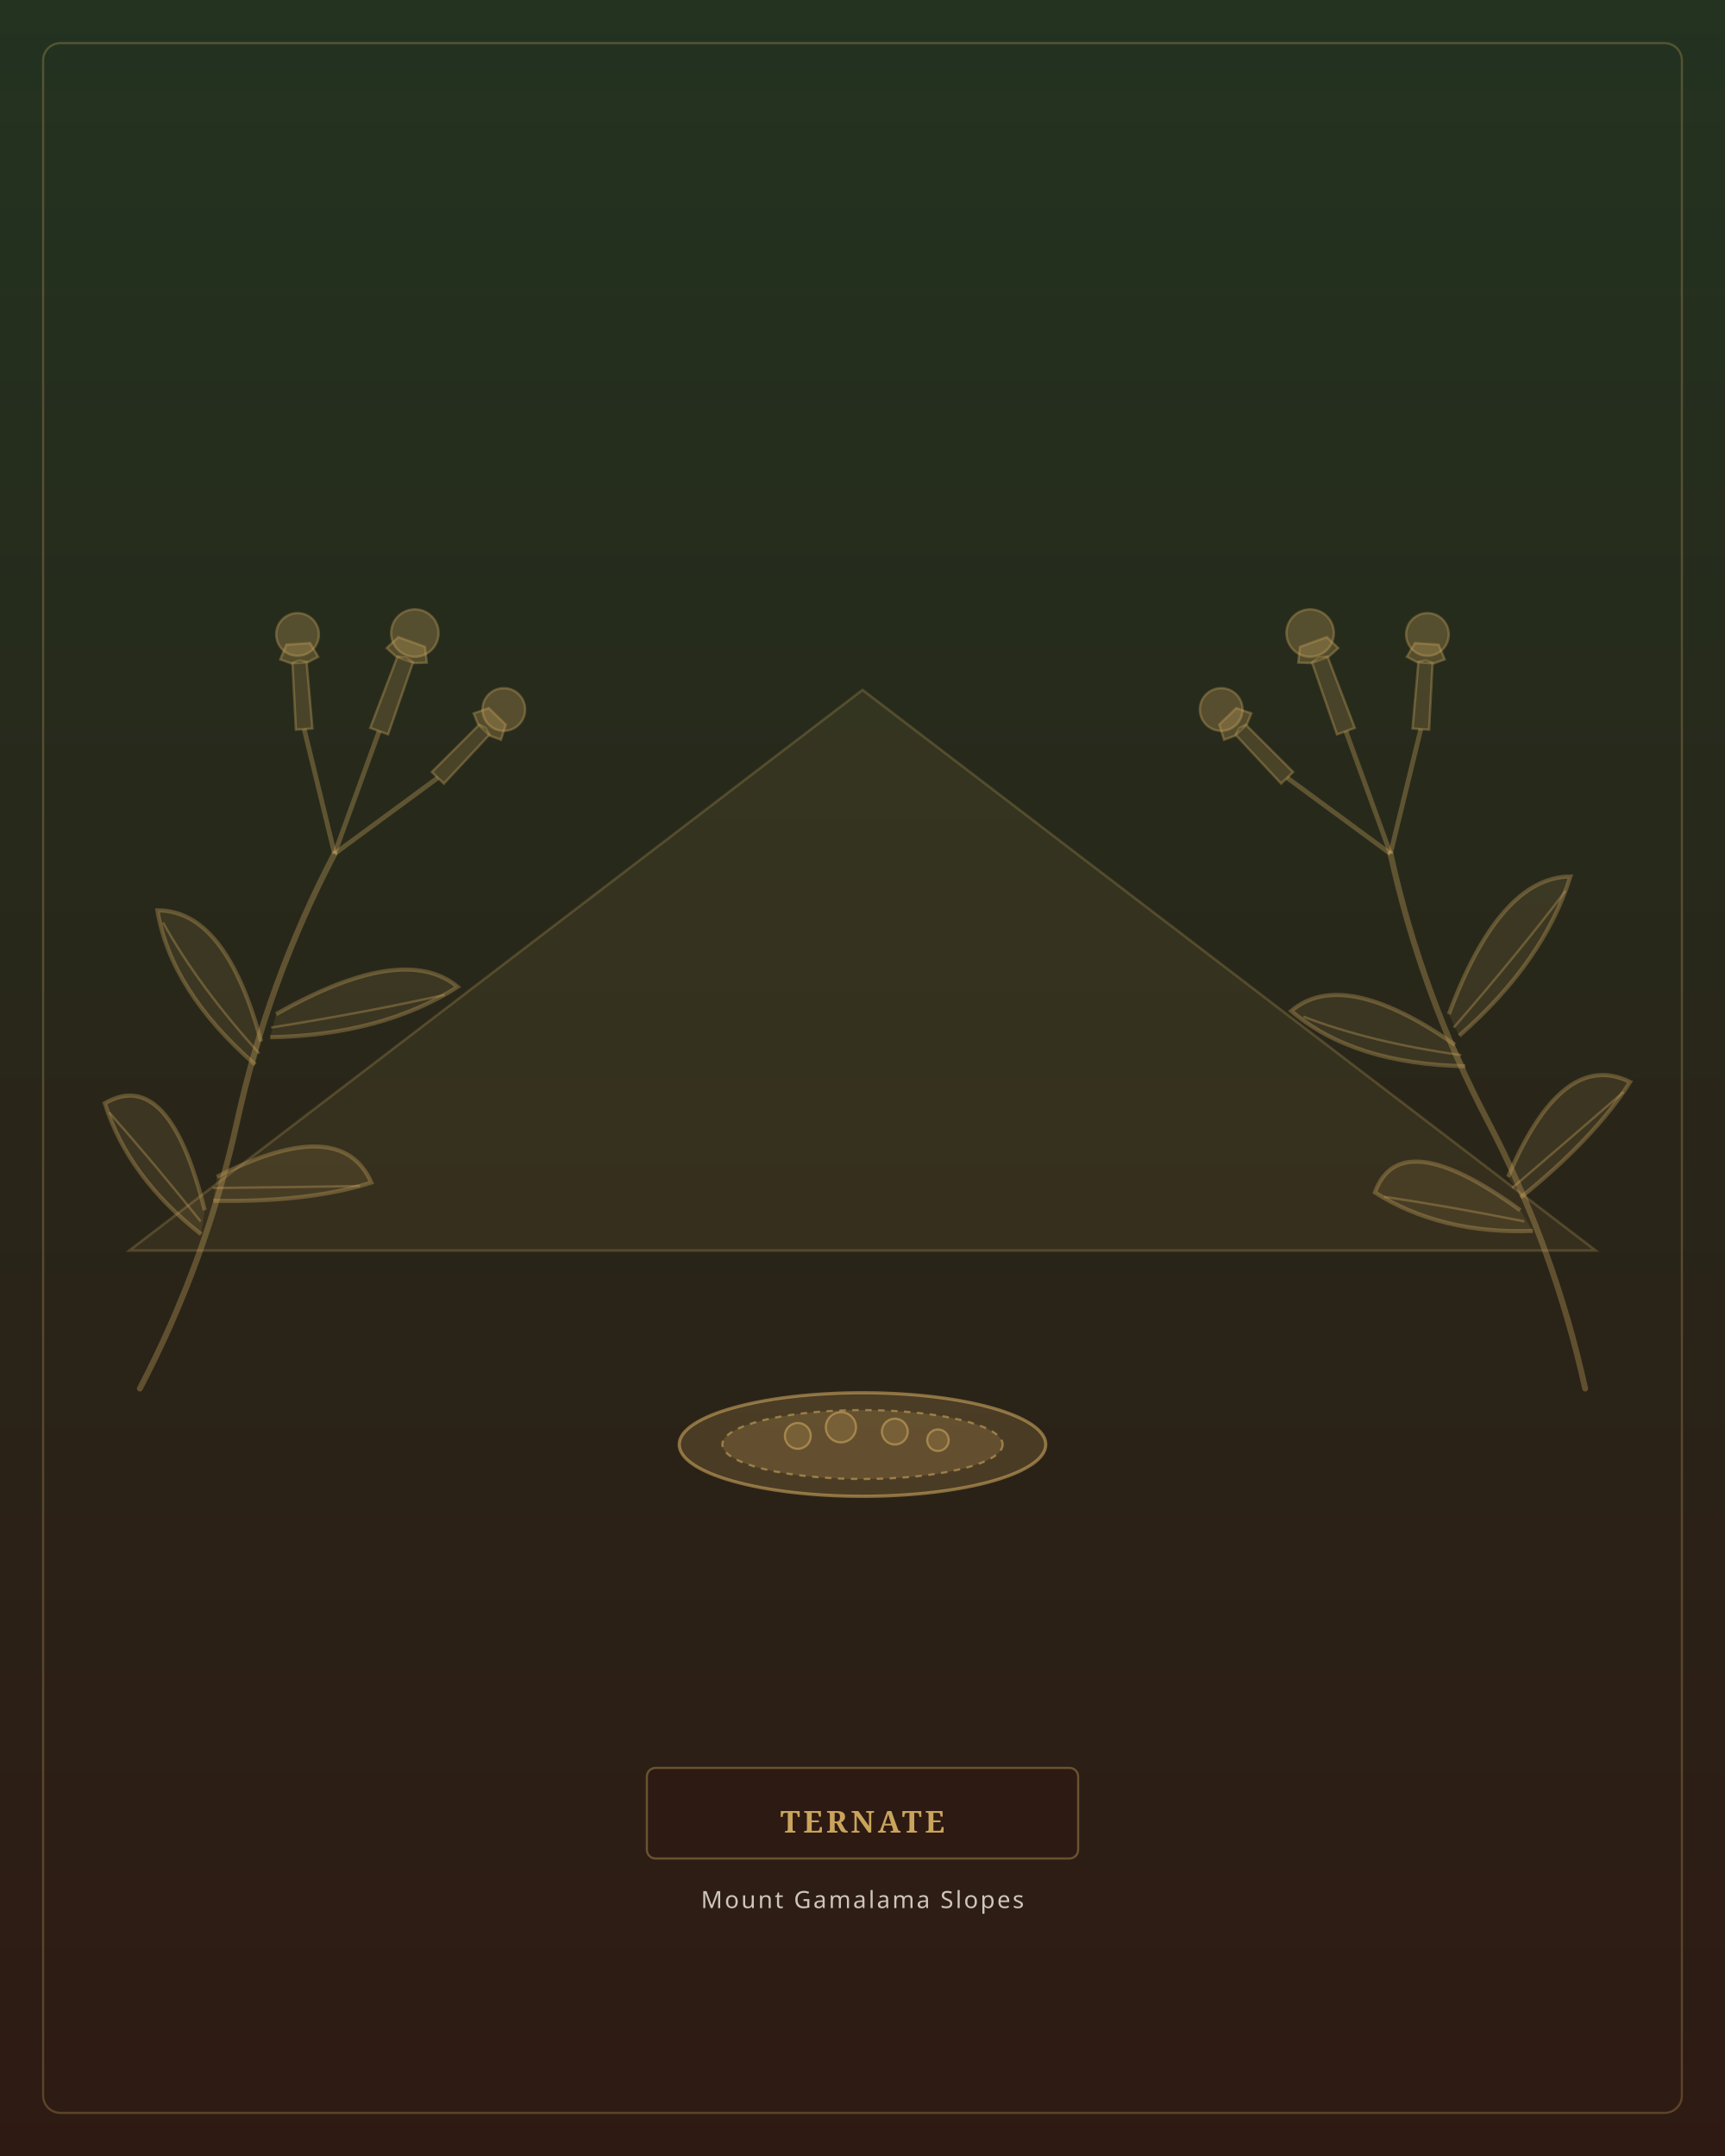
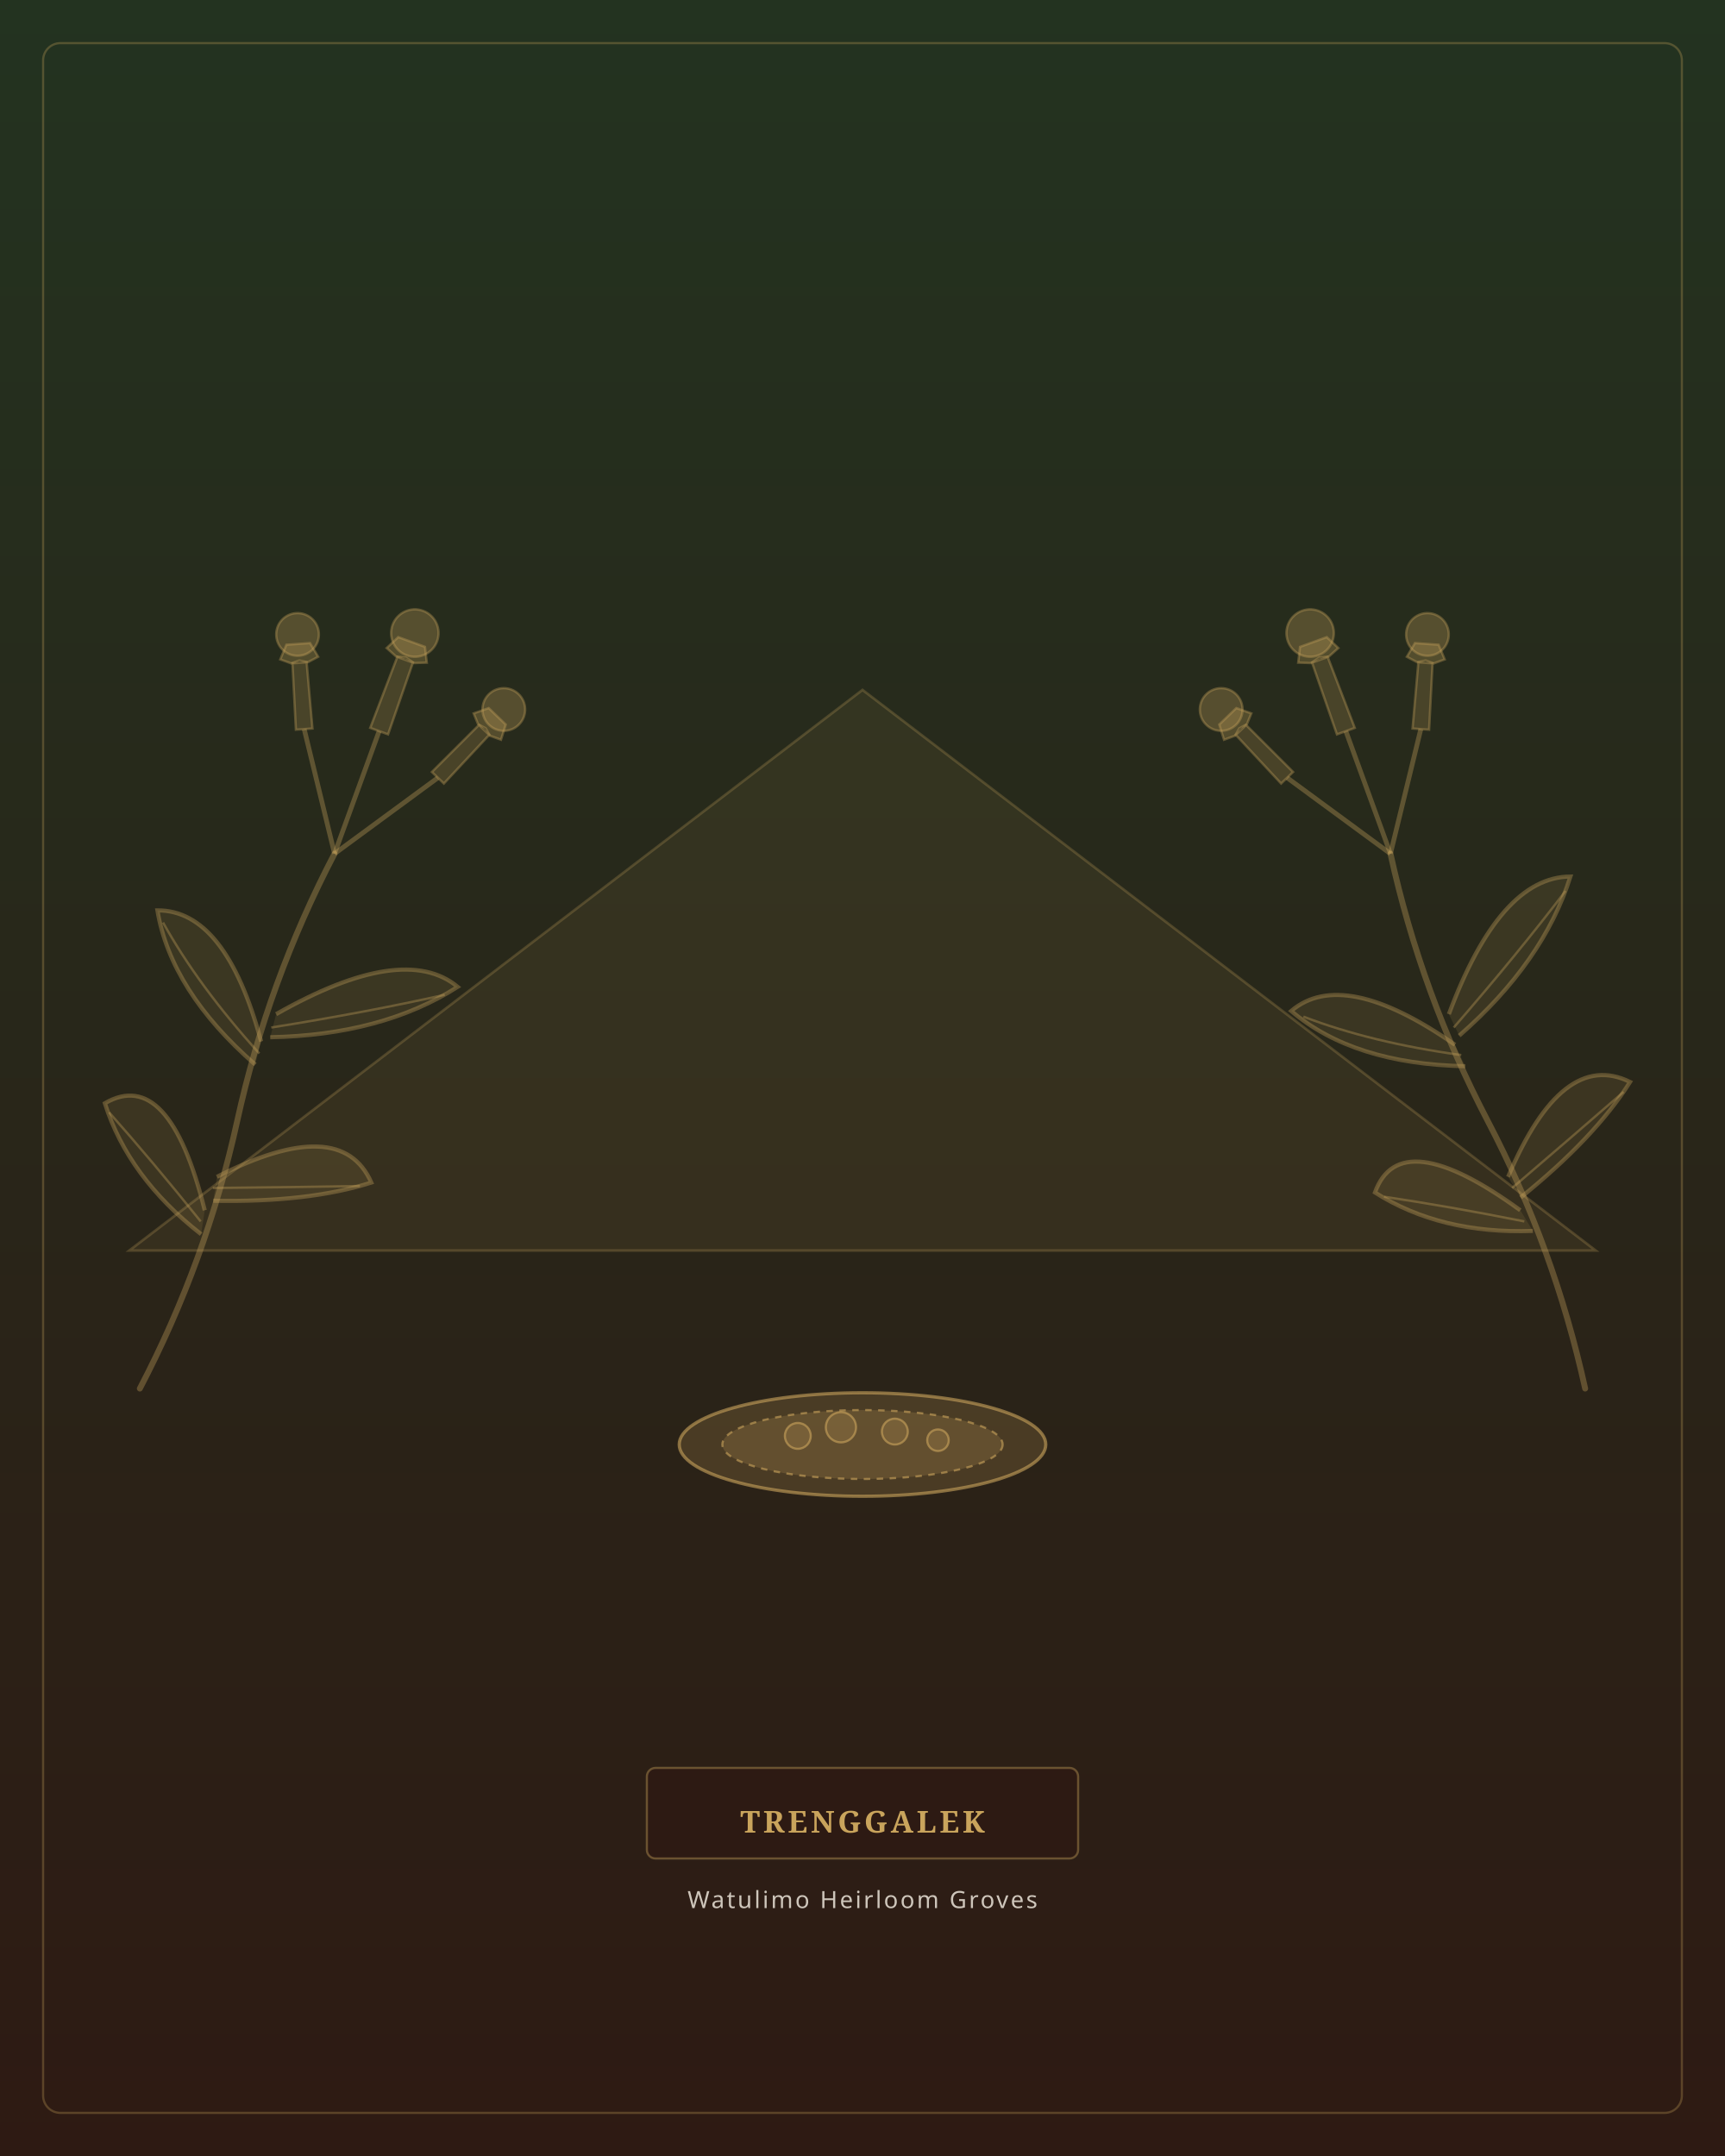
<svg xmlns="http://www.w3.org/2000/svg" width="800" height="1000" viewBox="0 0 800 1000">
  <defs>
    <linearGradient id="fBg" x1="0" y1="0" x2="0" y2="1">
      <stop offset="0%" stop-color="#233320" />
      <stop offset="100%" stop-color="#2E1A13" />
    </linearGradient>
  </defs>
  <rect width="800" height="1000" fill="url(#fBg)" />
  <rect x="20" y="20" width="760" height="960" rx="8" fill="none" stroke="#C9A45C" stroke-opacity="0.3" stroke-width="1" />
  <path d="M 60 580 L 400 320 L 740 580 Z" fill="#C9A45C" fill-opacity="0.08" />
  <path d="M 60 580 L 400 320 L 740 580 Z" fill="none" stroke="#C9A45C" stroke-opacity="0.25" stroke-width="1.2" />
  <g transform="translate(110 520) rotate(20) scale(1.1)" stroke="#C9A45C" stroke-opacity="0.35" fill="none">
    <path d="M 0 120 Q 8 60 0 0 Q -8 -60 0 -120" stroke-width="2.5" stroke-linecap="round" />
    <path d="M 2 50 Q -35 38 -55 12 Q -35 -12 0 40" stroke-width="1.75" fill="#C9A45C" fill-opacity="0.122" />
    <path d="M 0 45 Q -28 28 -52 15" stroke-width="1" />
    <path d="M 2 35 Q 40 22 62 5 Q 40 -18 0 25" stroke-width="1.75" fill="#C9A45C" fill-opacity="0.122" />
    <path d="M 0 30 Q 32 18 58 8" stroke-width="1" />
    <path d="M -1 -25 Q -45 -42 -62 -72 Q -35 -82 -2 -35" stroke-width="1.75" fill="#C9A45C" fill-opacity="0.122" />
    <path d="M -1 -30 Q -35 -48 -58 -68" stroke-width="1" />
    <path d="M 1 -38 Q 45 -55 68 -85 Q 40 -95 0 -48" stroke-width="1.75" fill="#C9A45C" fill-opacity="0.122" />
    <path d="M 0 -42 Q 36 -62 64 -80" stroke-width="1" />
    <path d="M 0 -120 L -30 -165" stroke-width="2" />
    <path d="M 0 -120 L 0 -175" stroke-width="2" />
    <path d="M 0 -120 L 30 -165" stroke-width="2" />
    <g transform="translate(-30, -165) rotate(-24)">
      <path d="M -3.5 0 L 3.5 0 L 3 -28 L -3 -28 Z" fill="#C9A45C" fill-opacity="0.21" stroke-width="1" />
      <path d="M -8 -30 L -3.5 -28 L 0 -29 L 3.5 -28 L 8 -30 L 5 -36 L -5 -36 Z" fill="#C9A45C" fill-opacity="0.28" />
      <circle cx="0" cy="-40" r="9" fill="#C9A45C" fill-opacity="0.297" stroke-width="1" />
    </g>
    <g transform="translate(0, -175)">
      <path d="M -4 0 L 4 0 L 3.5 -32 L -3.5 -32 Z" fill="#C9A45C" fill-opacity="0.21" stroke-width="1" />
      <path d="M -9 -34 L -4 -32 L 0 -33 L 4 -32 L 9 -34 L 6 -40 L -6 -40 Z" fill="#C9A45C" fill-opacity="0.28" />
      <circle cx="0" cy="-44" r="10" fill="#C9A45C" fill-opacity="0.297" stroke-width="1" />
    </g>
    <g transform="translate(30, -165) rotate(24)">
      <path d="M -3.5 0 L 3.5 0 L 3 -28 L -3 -28 Z" fill="#C9A45C" fill-opacity="0.21" stroke-width="1" />
      <path d="M -8 -30 L -3.5 -28 L 0 -29 L 3.5 -28 L 8 -30 L 5 -36 L -5 -36 Z" fill="#C9A45C" fill-opacity="0.28" />
      <circle cx="0" cy="-40" r="9" fill="#C9A45C" fill-opacity="0.297" stroke-width="1" />
    </g>
  </g>
  <g transform="translate(690 520) rotate(-20) scale(1.1)" stroke="#C9A45C" stroke-opacity="0.35" fill="none">
    <path d="M 0 120 Q 8 60 0 0 Q -8 -60 0 -120" stroke-width="2.5" stroke-linecap="round" />
    <path d="M 2 50 Q -35 38 -55 12 Q -35 -12 0 40" stroke-width="1.75" fill="#C9A45C" fill-opacity="0.122" />
    <path d="M 0 45 Q -28 28 -52 15" stroke-width="1" />
    <path d="M 2 35 Q 40 22 62 5 Q 40 -18 0 25" stroke-width="1.75" fill="#C9A45C" fill-opacity="0.122" />
    <path d="M 0 30 Q 32 18 58 8" stroke-width="1" />
    <path d="M -1 -25 Q -45 -42 -62 -72 Q -35 -82 -2 -35" stroke-width="1.75" fill="#C9A45C" fill-opacity="0.122" />
    <path d="M -1 -30 Q -35 -48 -58 -68" stroke-width="1" />
    <path d="M 1 -38 Q 45 -55 68 -85 Q 40 -95 0 -48" stroke-width="1.75" fill="#C9A45C" fill-opacity="0.122" />
    <path d="M 0 -42 Q 36 -62 64 -80" stroke-width="1" />
    <path d="M 0 -120 L -30 -165" stroke-width="2" />
    <path d="M 0 -120 L 0 -175" stroke-width="2" />
    <path d="M 0 -120 L 30 -165" stroke-width="2" />
    <g transform="translate(-30, -165) rotate(-24)">
      <path d="M -3.5 0 L 3.5 0 L 3 -28 L -3 -28 Z" fill="#C9A45C" fill-opacity="0.21" stroke-width="1" />
      <path d="M -8 -30 L -3.5 -28 L 0 -29 L 3.5 -28 L 8 -30 L 5 -36 L -5 -36 Z" fill="#C9A45C" fill-opacity="0.28" />
      <circle cx="0" cy="-40" r="9" fill="#C9A45C" fill-opacity="0.297" stroke-width="1" />
    </g>
    <g transform="translate(0, -175)">
      <path d="M -4 0 L 4 0 L 3.5 -32 L -3.5 -32 Z" fill="#C9A45C" fill-opacity="0.21" stroke-width="1" />
      <path d="M -9 -34 L -4 -32 L 0 -33 L 4 -32 L 9 -34 L 6 -40 L -6 -40 Z" fill="#C9A45C" fill-opacity="0.28" />
      <circle cx="0" cy="-44" r="10" fill="#C9A45C" fill-opacity="0.297" stroke-width="1" />
    </g>
    <g transform="translate(30, -165) rotate(24)">
      <path d="M -3.5 0 L 3.5 0 L 3 -28 L -3 -28 Z" fill="#C9A45C" fill-opacity="0.21" stroke-width="1" />
      <path d="M -8 -30 L -3.5 -28 L 0 -29 L 3.5 -28 L 8 -30 L 5 -36 L -5 -36 Z" fill="#C9A45C" fill-opacity="0.28" />
      <circle cx="0" cy="-40" r="9" fill="#C9A45C" fill-opacity="0.297" stroke-width="1" />
    </g>
  </g>
  <g transform="translate(400, 620)" stroke="#C9A45C" stroke-opacity="0.6" fill="#C9A45C" fill-opacity="0.2">
    <ellipse cx="0" cy="50" rx="85" ry="24" stroke-width="1.5" />
    <ellipse cx="0" cy="50" rx="65" ry="16" stroke-width="1" stroke-dasharray="3,3" />
    <circle cx="-30" cy="46" r="6" />
    <circle cx="-10" cy="42" r="7" />
    <circle cx="15" cy="44" r="6" />
    <circle cx="35" cy="48" r="5" />
  </g>
  <rect x="300" y="820" width="200" height="42" rx="4" fill="#2E1A13" fill-opacity="0.8" stroke="#C9A45C" stroke-opacity="0.4" stroke-width="1" />
-   <text x="400" y="850" text-anchor="middle" fill="#C9A45C" font-family="Georgia, serif" font-size="14" font-weight="600" letter-spacing="1.5">TERNATE</text>
-   <text x="400" y="885" text-anchor="middle" fill="#F6F0E4" fill-opacity="0.8" font-family="sans-serif" font-size="11" letter-spacing="1">Mount Gamalama Slopes</text>
+   <text x="400" y="850" text-anchor="middle" fill="#C9A45C" font-family="Georgia, serif" font-size="14" font-weight="600" letter-spacing="1.5">TRENGGALEK</text>
+   <text x="400" y="885" text-anchor="middle" fill="#F6F0E4" fill-opacity="0.8" font-family="sans-serif" font-size="11" letter-spacing="1">Watulimo Heirloom Groves</text>
</svg>
